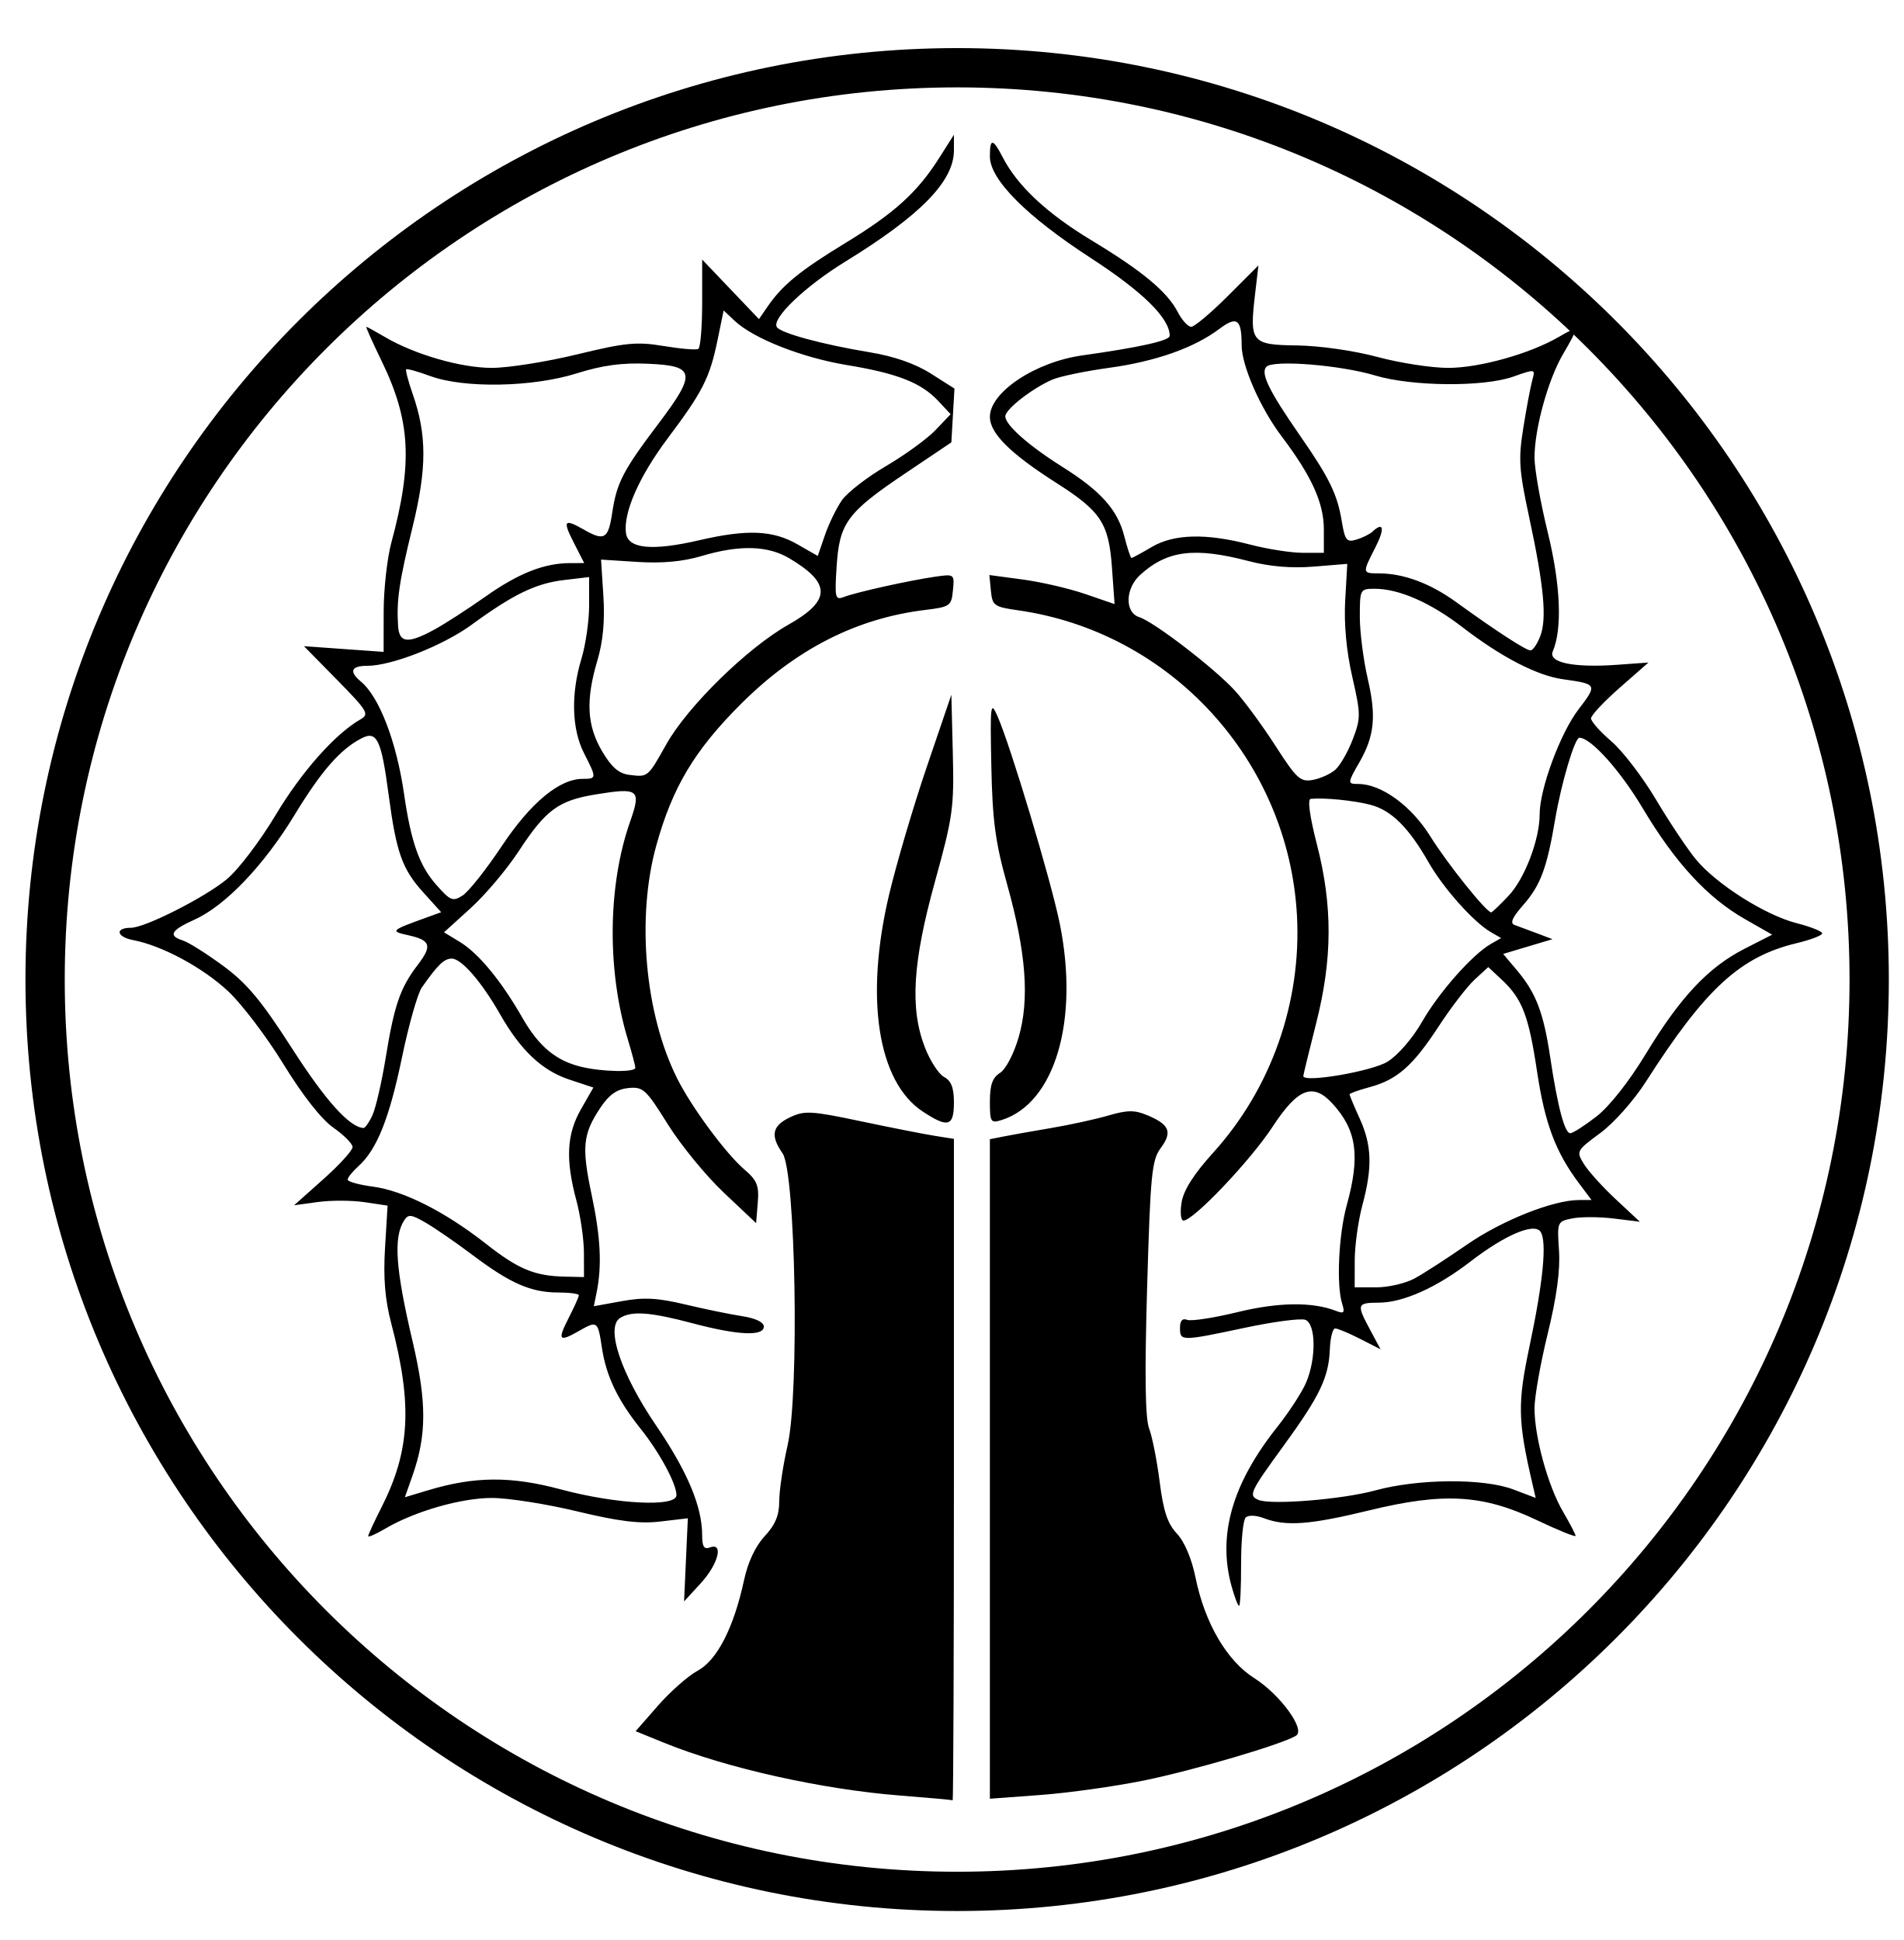
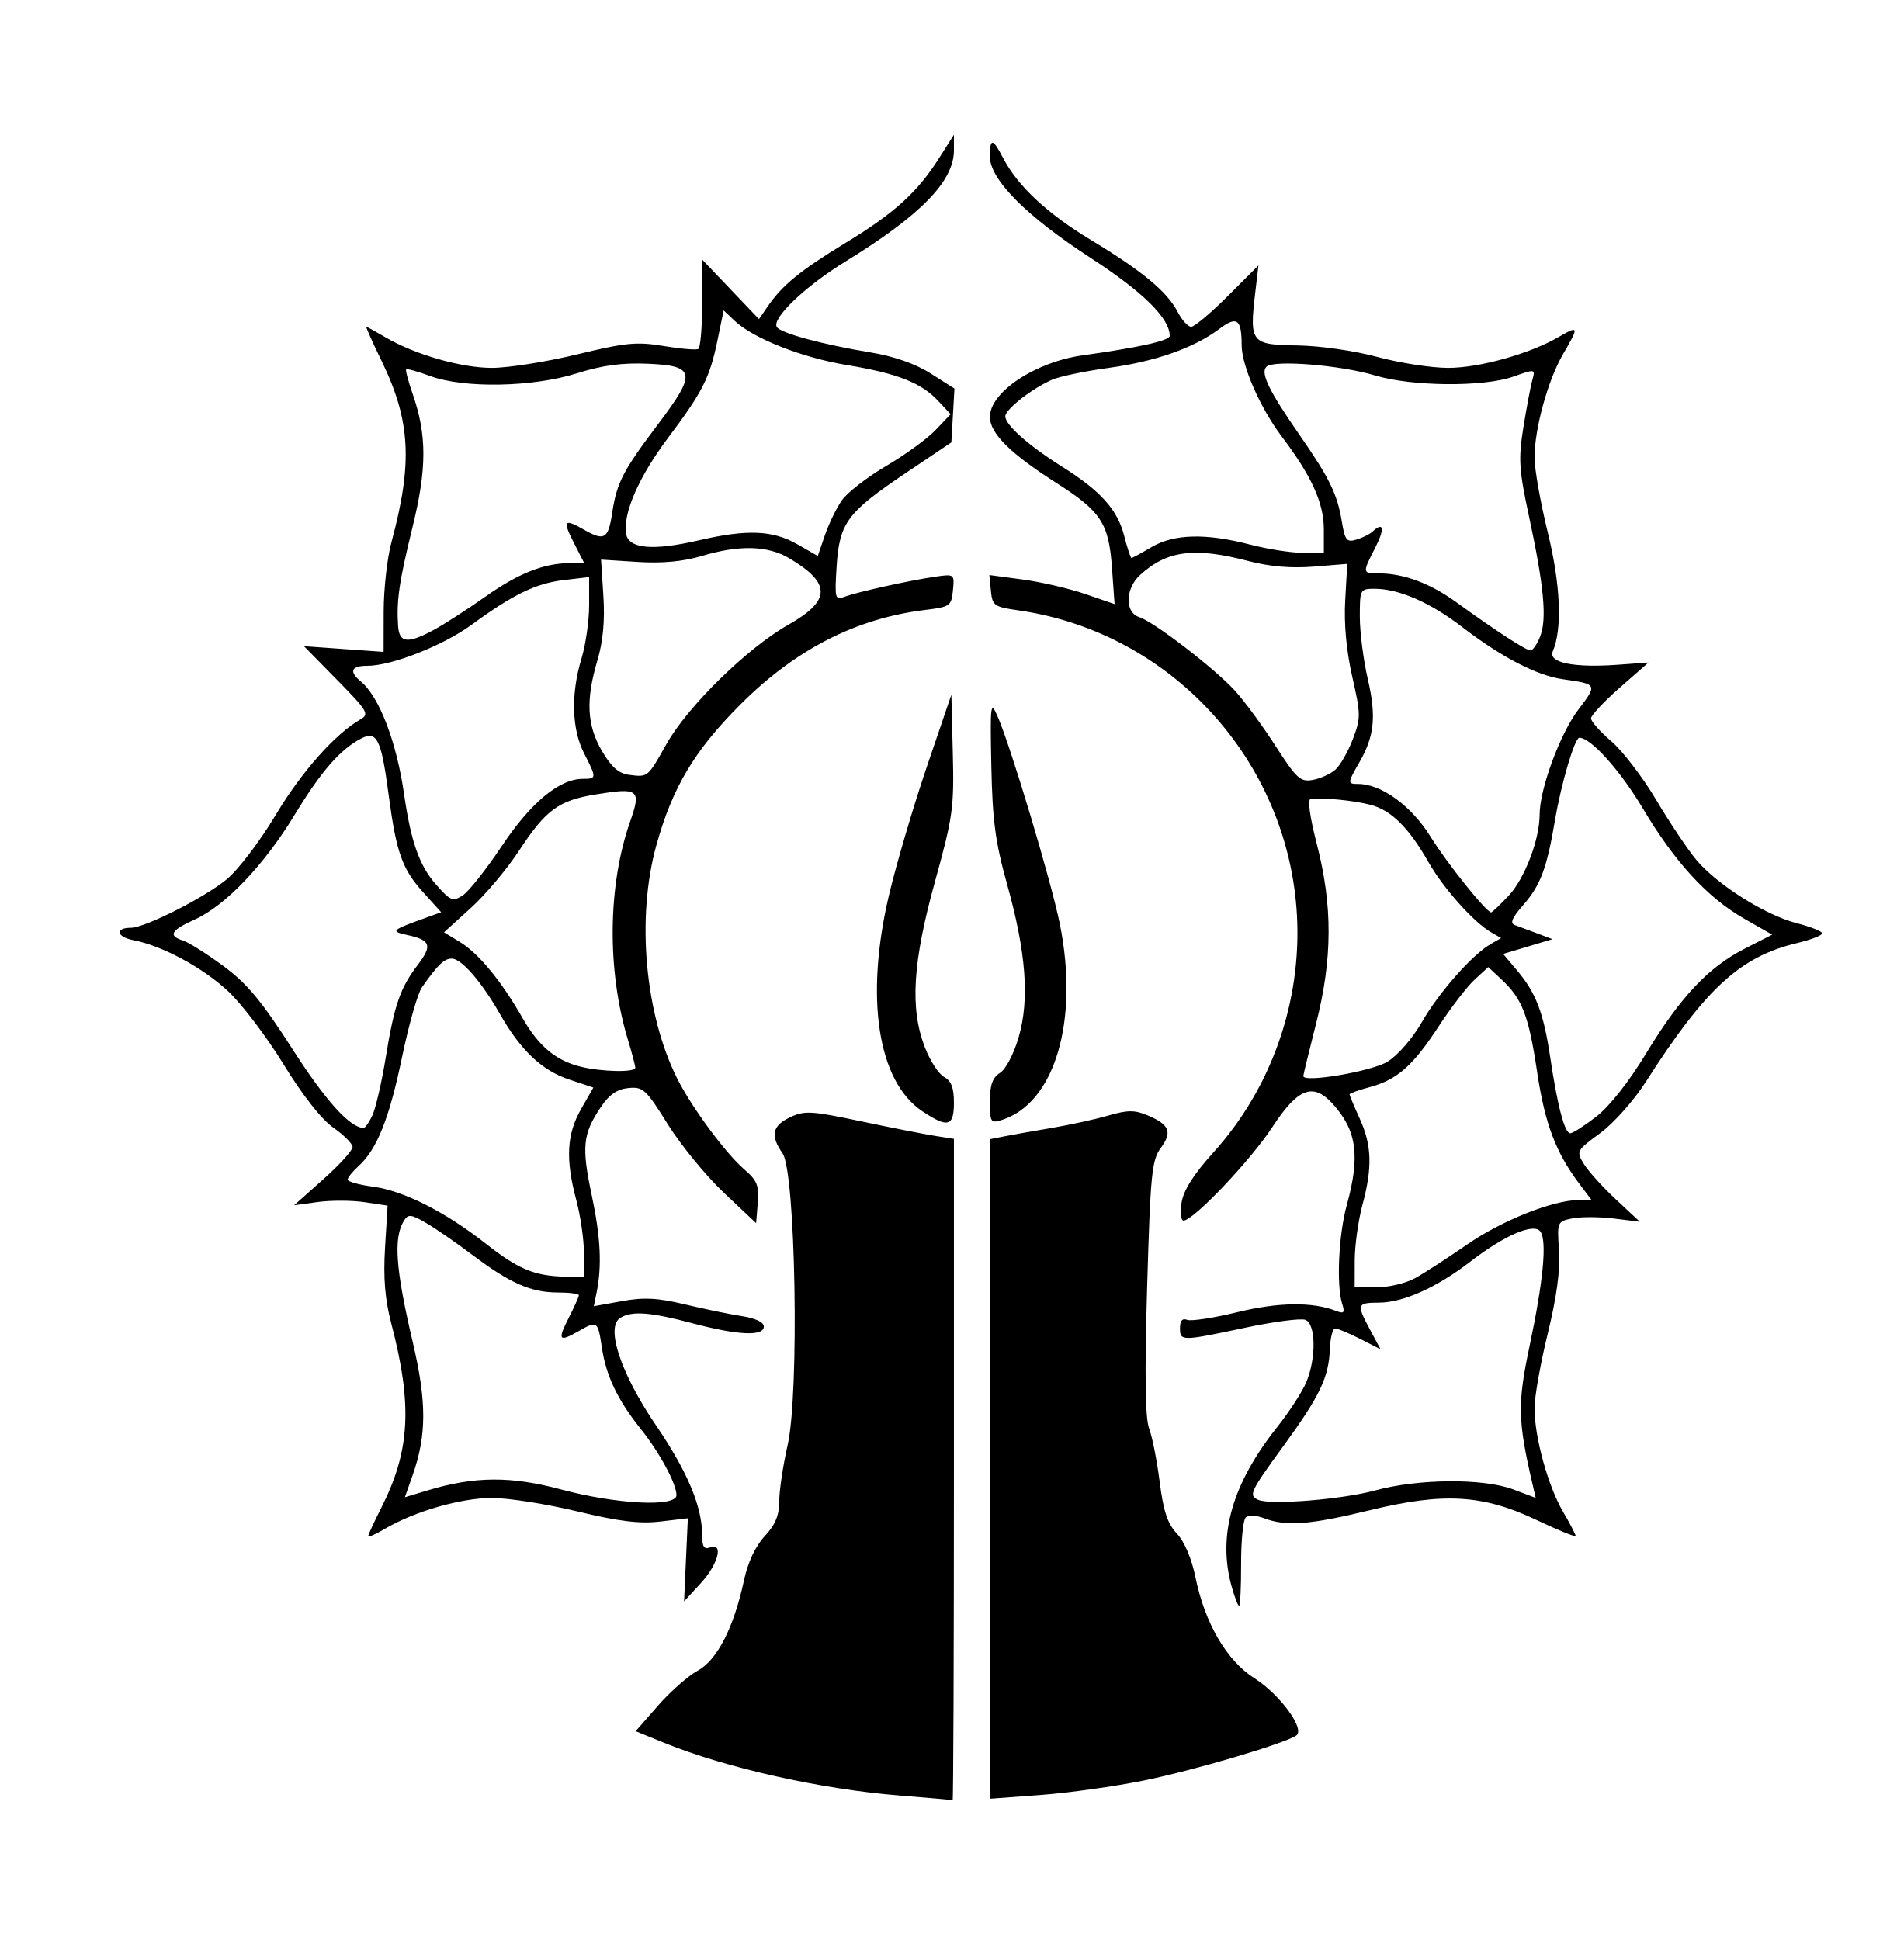
- <svg xmlns="http://www.w3.org/2000/svg" xml:space="preserve" width="872" height="889" viewBox="0 0 872 889">
-   <circle cx="438.499" cy="448.88" r="417.838" style="fill:none;stroke:#000;stroke-width:18;stroke-dasharray:none;stroke-opacity:1" />
-   <path d="M412.308 822.796c-35.761-2.806-79.637-12.609-107.904-24.109l-13.2-5.37 10.264-11.734c5.646-6.454 13.828-13.658 18.183-16.01 8.893-4.802 16.566-19.803 21.217-41.477 1.764-8.223 5.212-15.563 9.45-20.12 4.87-5.235 6.674-9.562 6.674-16.012 0-4.861 1.732-16.455 3.85-25.763 5.425-23.854 3.664-125.142-2.324-133.692-5.707-8.147-4.773-12.63 3.44-16.52 6.632-3.14 9.677-2.97 32.366 1.817 13.775 2.906 29.017 5.91 33.872 6.677l8.827 1.395v151.717c0 83.444-.265 151.566-.588 151.382-.324-.184-11.181-1.166-24.127-2.181M453.5 673.15V522.038l6.473-1.286c3.56-.708 13.358-2.448 21.773-3.867s20.13-3.985 26.034-5.702c8.803-2.56 12.032-2.576 17.96-.084 10.04 4.222 11.44 7.655 6.084 14.908-4.167 5.641-4.779 11.872-6.29 64.02-1.165 40.236-.885 59.843.924 64.6 1.429 3.757 3.605 14.776 4.836 24.487 1.7 13.416 3.596 19.1 7.892 23.67 3.473 3.693 6.761 11.457 8.526 20.131 4.24 20.836 14.302 38.085 26.868 46.054 11.857 7.52 23.526 23.476 19.26 26.337-5.612 3.765-46.705 15.9-69.728 20.592-13.285 2.707-34.607 5.696-47.383 6.643l-23.229 1.722zm110.755 53.887c-6.532-23.52.199-47.062 20.91-73.145 5.475-6.893 11.455-16.127 13.29-20.52 4.628-11.075 4.393-26.713-.429-28.563-2.072-.795-14.518.837-27.658 3.628-29.258 6.213-29.775 6.214-29.775.067 0-3.3 1.11-4.533 3.317-3.687 1.824.7 12.152-.881 22.95-3.515 18.838-4.594 34.354-4.799 45.209-.596 3.66 1.418 4.13.877 2.82-3.249-2.7-8.507-1.62-31.686 2.107-45.194 6.231-22.584 4.593-34.319-6.492-46.488-8.953-9.83-15.917-7.149-27.511 10.592-10.041 15.365-36.24 42.958-40.787 42.958-1.236 0-1.629-3.7-.881-8.305.917-5.651 5.568-12.97 14.553-22.898 26.475-29.256 40.447-68.855 38.306-108.57-3.825-70.947-57.703-129.933-127.766-139.88-10.964-1.556-11.788-2.146-12.45-8.914l-.709-7.247 15.285 2.048c8.407 1.126 21.313 4.122 28.682 6.657l13.397 4.609-1.193-16.674c-1.46-20.391-5.014-25.814-25.47-38.853-21.11-13.457-30.46-22.746-30.46-30.263 0-11.326 20.782-25.146 42.37-28.177 26.383-3.705 40.015-6.762 40.015-8.974 0-8.044-12.281-20.144-36.232-35.696C470.25 99.097 453.5 82.241 453.5 71.746c0-8.591 1.325-8.486 5.957.472 6.727 13.007 20.197 25.593 40.546 37.885 23.373 14.118 34.759 23.59 39.594 32.94 1.909 3.69 4.672 6.711 6.14 6.711 1.47 0 9-6.328 16.734-14.063l14.064-14.064-1.522 12.953c-2.632 22.389-1.782 23.436 19.245 23.719 10.353.139 26.113 2.397 36.746 5.265 10.24 2.762 24.839 5.021 32.44 5.021 14.362 0 37.425-6.462 50.746-14.218 9.172-5.34 9.311-4.755 1.888 7.914-6.876 11.735-13.07 34.208-13.066 47.403.002 5.23 2.729 20.631 6.06 34.225 5.888 24.027 6.74 44.218 2.306 54.583-2.204 5.153 9.54 7.59 29.585 6.14l14.254-1.03-13.158 11.54c-7.236 6.348-13.157 12.676-13.157 14.063s4.19 6.108 9.311 10.492 14.335 16.415 20.474 26.737c6.14 10.321 14.337 22.616 18.216 27.322 9.422 11.43 31.745 25.58 46.2 29.286 6.447 1.652 11.722 3.757 11.722 4.678s-5.295 2.944-11.766 4.497c-25.86 6.203-41.773 20.845-69.076 63.555-5.469 8.554-14.678 18.905-20.887 23.478-10.874 8.008-11.03 8.302-7.476 14.123 1.996 3.27 8.583 10.565 14.636 16.212l11.007 10.267-11.937-1.465c-6.565-.806-15.1-.833-18.966-.06-6.949 1.39-7.02 1.56-6.13 14.737.606 8.997-1.071 21.368-5.158 38.047-3.331 13.593-6.058 28.995-6.06 34.225-.005 13.195 6.19 35.667 13.066 47.402 3.169 5.41 5.762 10.388 5.762 11.065s-8.045-2.59-17.878-7.26c-24.619-11.691-42.54-12.73-76.607-4.436-27.14 6.606-38.187 7.445-48.154 3.655-3.798-1.444-7.285-1.577-8.536-.325-1.164 1.163-2.097 10.736-2.074 21.272s-.391 19.156-.921 19.156-2.067-3.972-3.415-8.827m65.785-44.054c19.744-5.4 49.61-5.616 63.238-.457l10.277 3.891-1.5-6.465c-6.723-28.959-6.888-36.794-1.326-63.052 6.274-29.619 8.04-47.972 5.046-52.453-2.854-4.273-16.284 1.439-32.13 13.663-15.369 11.857-30.71 18.76-41.84 18.825-10.226.06-10.425.67-4.078 12.513l4.75 8.862-9.364-4.777c-5.15-2.627-10.29-4.777-11.425-4.777-1.134 0-2.228 4.254-2.432 9.454-.51 12.999-4.562 21.454-21.308 44.46-15.31 21.03-16.064 22.652-11.459 24.643 5.684 2.457 38.412-.19 53.55-4.33m18.112-97.18c4.137-2.264 14.91-9.233 23.943-15.487 15.95-11.043 39.466-20.406 51.251-20.406h5.795l-5.735-7.65c-10.755-14.345-15.64-27.363-19.225-51.229-3.868-25.752-6.783-33.317-16.248-42.16l-6.109-5.706-6.217 5.707c-3.42 3.138-10.838 12.782-16.484 21.43-11.875 18.185-19.04 24.485-31.745 27.905-5.01 1.35-9.108 2.826-9.108 3.282s2.095 5.447 4.656 11.09c5.574 12.284 5.885 22.336 1.229 39.684-1.911 7.12-3.488 18.508-3.503 25.304l-.028 12.358 10.004-.005c5.502-.002 13.388-1.856 17.524-4.12zm83.2-74.144c5.968-4.621 14.968-16.037 22.731-28.834 15.743-25.95 28.55-39.58 45.153-48.056l12.664-6.465-12.664-7.234c-17.017-9.721-31.843-25.828-46.619-50.644-10.347-17.378-23.796-32.364-29.045-32.364-2.137 0-8.321 20.89-11.15 37.662-3.733 22.134-6.676 30-14.6 39.026-5.08 5.784-6.159 8.335-3.87 9.143 1.745.617 6.35 2.328 10.234 3.802l7.062 2.68-11.301 3.38-11.3 3.382 6.36 7.543c8.668 10.28 12.147 19.379 15.184 39.708 3.372 22.578 6.625 34.921 9.203 34.921 1.144 0 6.525-3.442 11.959-7.65m-95.672-25.153c4.76-2.942 11.493-10.723 15.817-18.281 7.678-13.42 23.027-30.794 31.504-35.66l4.708-2.702-4.708-2.72c-7.865-4.543-21.778-20.144-28.524-31.986-9.114-16-17.102-23.898-26.68-26.38-7.602-1.97-21.076-3.306-27.306-2.707-1.546.149-.486 7.986 2.82 20.835 7.258 28.205 7.157 52.473-.34 82.029-3.237 12.759-5.886 23.632-5.886 24.163 0 3.218 31.398-2.143 38.595-6.59m55.482-76.063c7.36-7.797 14.201-25.74 14.201-37.252 0-11.631 9.421-37.13 17.75-48.042 8.798-11.525 8.724-11.669-7.091-13.892-11.863-1.668-28.192-10.126-45.987-23.818-14.752-11.352-29.113-17.639-40.291-17.639-6.623 0-6.766.272-6.766 12.8 0 7.04 1.643 19.886 3.652 28.547 3.973 17.134 3.056 26.178-3.88 38.23-5.462 9.491-5.481 9.87-.515 9.87 10.603 0 24.374 10.02 33.093 24.078 7.654 12.342 25.62 34.768 27.854 34.768.417 0 4.008-3.442 7.98-7.65m-79.45-57.676c2.22-1.932 5.824-8.197 8.011-13.923 3.75-9.819 3.738-11.452-.205-28.716-2.695-11.8-3.845-24.245-3.236-35.02l.945-16.716-15.367 1.252c-10.26.836-20.174-.007-29.83-2.534-24.808-6.495-37.351-4.896-49.68 6.333-6.877 6.265-7.128 17.228-.442 19.35 6.803 2.16 34.508 23.457 43.893 33.743 4.305 4.72 12.658 16.097 18.561 25.284 9.623 14.976 11.384 16.588 17.025 15.581 3.46-.617 8.106-2.703 10.325-4.634m93.916-61.194c3.112-8.05 1.727-22.939-5.08-54.637-4.68-21.792-4.982-26.532-2.621-41.192 1.467-9.112 3.311-18.861 4.098-21.665 1.415-5.047 1.328-5.061-8.797-1.473-13.536 4.798-46.374 4.52-63.188-.534-15.946-4.793-46.592-7.269-49.835-4.026-2.865 2.865 1.113 11.03 15.41 31.626 13.368 19.26 17.028 26.75 19.068 39.028 1.487 8.946 2.253 9.918 6.751 8.562 2.791-.841 6.081-2.47 7.31-3.619 5.159-4.82 5.781-1.467 1.343 7.233-6.027 11.814-6.02 11.86 1.718 11.876 11.225.023 23.422 4.55 35.147 13.043 18.328 13.279 32.13 22.252 34.222 22.252 1.074 0 3.078-2.913 4.454-6.474M527.578 250.7c10.254-6.05 24.932-6.424 45.132-1.15 7.954 2.076 18.812 3.775 24.127 3.775h9.664v-10.686c0-12.144-5.564-24.43-19.306-42.631-9.842-13.036-18.356-32.445-18.356-41.847 0-11.962-2.135-13.512-10.234-7.427-11.583 8.701-29.192 14.907-50.63 17.843-10.82 1.482-22.472 3.908-25.893 5.392-9.232 4.002-21.52 13.606-21.52 16.818 0 3.962 10.68 13.413 26.18 23.167 17.587 11.067 25.235 19.634 28.319 31.721 1.404 5.502 2.895 10.004 3.315 10.004s4.56-2.24 9.202-4.98M314.26 714.802l.865-19.052-12.62 1.483c-9.481 1.114-18.956-.044-38.101-4.658-14.015-3.377-31.587-6.14-39.048-6.14-14.112 0-35.422 6.133-48.864 14.064-4.295 2.534-7.809 4.078-7.809 3.432s2.733-6.568 6.072-13.159c13.155-25.96 14.271-46.98 4.481-84.369-2.869-10.958-3.674-20.782-2.839-34.615l1.168-19.315-10.51-1.576c-5.78-.867-15.415-.903-21.413-.081l-10.904 1.494 13.442-11.98c7.393-6.59 13.401-13.22 13.352-14.735s-4.021-5.502-8.827-8.861c-5.432-3.797-14.05-14.763-22.78-28.987-7.722-12.584-19.122-27.633-25.333-33.442-11.68-10.926-30.297-20.966-43.577-23.501-7.682-1.466-8.465-5.646-1.059-5.65 6.457-.002 33.693-13.787 43.937-22.236 5.22-4.305 15.289-17.544 22.42-29.478 11.803-19.75 27.325-37.245 38.875-43.814 4.114-2.34 3.22-3.842-10.72-18.031l-15.208-15.48 18.242 1.303 18.243 1.302.028-18.578c.016-10.219 1.601-24.405 3.524-31.525 9.861-36.51 8.823-55.826-4.471-83.203-4.183-8.613-7.336-15.66-7.008-15.66s4.17 2.11 8.54 4.687c13.567 8.005 34.834 14.144 48.998 14.144 7.461 0 25.038-2.785 39.058-6.19 22.195-5.39 27.32-5.886 39.616-3.838 7.768 1.294 14.918 1.898 15.889 1.343.97-.554 1.765-9.998 1.765-20.987v-19.978l13.01 13.644 13.008 13.645 4.057-5.88c6.746-9.78 14.874-16.402 35.704-29.09 22.3-13.582 32.836-23.143 42.776-38.817l6.784-10.697v7.17c0 14.144-15.264 29.775-49.805 51.002-18.363 11.285-33.77 26.012-31.335 29.952 1.718 2.78 20.992 8.011 42.718 11.594 11.014 1.816 20.68 5.188 27.78 9.69l10.886 6.904-.71 12.332-.71 12.332-21.005 14.123c-26.742 17.982-30.285 22.782-31.557 42.761-.925 14.532-.683 15.52 3.421 13.937 5.576-2.152 29.832-7.54 41.63-9.249 8.896-1.287 8.96-1.238 8.238 6.227-.693 7.162-1.308 7.596-12.763 8.994-31.582 3.855-59.334 18.049-84.506 43.22-21.167 21.167-31.245 38.051-38.64 64.735-9.18 33.13-5.217 77.268 9.59 106.783 6.604 13.165 22.21 34.307 30.723 41.62 5.883 5.054 6.827 7.391 6.182 15.3l-.76 9.336-14.85-14.025c-8.168-7.714-19.7-21.805-25.626-31.314-9.971-15.998-11.317-17.235-18.029-16.575-5.21.512-8.786 2.996-12.692 8.812-8.196 12.204-8.81 18.113-4.16 40.064 4.142 19.545 4.79 32.542 2.246 45.021l-1.242 6.091 12.872-2.333c10.083-1.828 16.351-1.502 28.937 1.504 8.837 2.11 20.568 4.526 26.07 5.37 6.164.944 10.004 2.773 10.004 4.763 0 4.583-11.885 4.027-32.795-1.533-19.194-5.105-27.77-5.726-33.038-2.395-6.756 4.273.353 25.56 16.427 49.19 14.446 21.235 21.16 37.225 21.16 50.394 0 5.202.884 6.6 3.53 5.585 6.436-2.47 3.886 7.595-4.144 16.357l-7.675 8.375zm-4.345-29.638c0-5.235-7.767-19.615-16.477-30.507-10.5-13.128-15.75-24.144-17.697-37.128-1.838-12.254-2.087-12.433-10.55-7.595-9.11 5.208-9.885 4.264-4.755-5.79 2.615-5.128 4.755-9.894 4.755-10.593 0-.7-4.27-1.271-9.49-1.271-12.39 0-21.897-4.144-38.943-16.975-7.67-5.773-17.431-12.514-21.694-14.98-6.749-3.907-8.035-4.033-9.967-.977-4.91 7.765-3.899 22.042 3.912 55.294 6.541 27.842 6.526 42.979-.062 61.65l-3.464 9.82 10.653-3.206c21.314-6.415 37.973-6.521 60.817-.39 25.466 6.837 52.962 8.21 52.962 2.648m-42.398-111.126c-.016-6.15-1.591-17.007-3.503-24.127-4.996-18.615-4.392-30.171 2.177-41.66l5.651-9.883-11.153-3.705c-12.4-4.119-22.205-13.394-31.58-29.873-8.44-14.835-17.699-25.51-22.125-25.51-3.52 0-6.254 2.628-13.703 13.178-1.918 2.717-6.012 17.114-9.098 31.994-5.827 28.102-11.495 42.281-19.957 49.935-2.727 2.466-4.958 5.242-4.958 6.17s5.245 2.381 11.655 3.232c13.974 1.853 33.048 11.51 51.739 26.195 14.776 11.609 22.227 14.715 36.056 15.032l8.827.202zm-96.846-63.104c1.51-3.312 4.243-15.229 6.074-26.481 3.892-23.911 6.605-31.764 14.592-42.235 6.807-8.925 6.016-11.364-4.438-13.682-8.248-1.829-7.9-2.16 8.508-8.085l6.716-2.425-8.197-9.074c-9.703-10.74-12.371-18.274-15.9-44.898-3.339-25.18-5.346-29.35-12.384-25.733-9.703 4.987-18.452 14.993-30.646 35.05-14.098 23.186-31.744 41.67-45.86 48.036-10.913 4.921-12.266 7.388-5.268 9.61 2.547.808 10.821 6.026 18.387 11.596 10.916 8.036 17.467 15.906 31.728 38.116 15.204 23.68 26.185 35.877 32.557 36.165.763.034 2.622-2.648 4.131-5.96m120.387-21.635c-.014-.971-1.552-6.798-3.419-12.949-9.626-31.723-9.218-70.648 1.046-99.875 5.168-14.717 3.987-15.651-15.74-12.44-17.077 2.779-22.915 7.08-35.293 26.002-5.436 8.311-15.365 20.079-22.063 26.15l-12.178 11.04 7.267 4.419c8.593 5.225 18.946 17.792 28.694 34.83 7.48 13.073 15.357 19.621 26.947 22.4 9.7 2.327 24.77 2.584 24.74.423m-61.175-101.59c13.239-19.877 26.36-30.778 37.074-30.803 6.45-.014 6.463-.265.588-11.781-5.628-11.033-6.057-27.162-1.151-43.332 1.928-6.355 3.505-17.36 3.505-24.455v-12.9l-11.608 1.375c-12.781 1.513-23.168 6.545-42.122 20.403-13.139 9.607-36.704 18.893-47.943 18.893-7.397 0-8.441 2.607-2.89 7.214 8.428 6.995 16.323 27.585 19.796 51.633 3.153 21.825 6.972 32.656 14.564 41.302 6.634 7.556 7.715 8.005 12.258 5.087 2.74-1.76 10.809-11.946 17.93-22.637m75.416-46.704c9.727-17.315 37.108-44.133 55.877-54.727 19.567-11.044 19.704-18.97.524-30.386-9.944-5.919-22.826-6.279-40.177-1.122-8.663 2.575-18.166 3.456-29.473 2.732l-16.688-1.068 1.068 16.687c.724 11.308-.157 20.81-2.731 29.473-5.42 18.236-4.84 29.75 2.093 41.58 4.282 7.308 7.659 10.281 12.358 10.883 8.743 1.12 8.527 1.297 17.15-14.052m-106.51-52.384c4.803-2.595 15.43-9.452 23.616-15.237 15.066-10.647 26.848-15.315 38.715-15.339l6.52-.014-4.803-9.415c-5.177-10.148-4.415-11.1 4.708-5.885 9.315 5.325 11.126 4.256 12.907-7.62 2.09-13.94 4.909-19.384 21.217-40.983 17.49-23.165 16.919-26.496-4.7-27.44-11.98-.523-20.921.68-32.757 4.407-20.182 6.356-51.553 6.94-67.061 1.246-5.704-2.094-10.689-3.49-11.077-3.101-.388.388.943 5.43 2.957 11.206 6.581 18.867 6.571 34.19-.04 61.108-6.143 25.01-7.395 33.588-6.615 45.312.52 7.822 4.413 8.238 16.413 1.754zm186.933-59.406c2.486-3.55 11.603-10.608 20.26-15.682 8.658-5.075 18.845-12.49 22.64-16.479l6.898-7.252-5.722-6.106c-7.8-8.325-18.635-12.577-41.817-16.411-20.577-3.404-42.75-12.137-51.368-20.233l-5.092-4.783-2.833 13.746c-3.529 17.12-6.79 23.543-22.733 44.777-13.155 17.52-20.498 34.214-19.17 43.583 1.009 7.116 12.085 8.168 33.557 3.188 21.885-5.075 33.69-4.598 44.888 1.815l9.416 5.392 3.278-9.55c1.803-5.252 5.312-12.455 7.798-16.005m36.938 280.088c-20.616-13.66-26.541-52.18-15.302-99.478 3.38-14.224 11.172-40.621 17.316-58.661l11.172-32.8.67 26.828c.622 24.862.025 29.161-8.15 58.692-10.268 37.096-11.563 58.166-4.673 76.026 2.379 6.164 6.35 12.292 8.827 13.618 3.272 1.75 4.503 4.96 4.503 11.742 0 10.964-2.742 11.733-14.363 4.033m30.84-4.568c0-7.582 1.184-10.924 4.635-13.079 2.63-1.643 6.324-8.706 8.542-16.338 5.057-17.393 3.43-38.876-5.315-70.17-5.376-19.24-6.692-29.127-7.203-54.139-.575-28.16-.357-29.998 2.73-23.055 5.965 13.409 24.605 75.479 28.624 95.313 9.002 44.428-2.275 82.42-26.717 90.008-4.93 1.531-5.296.94-5.296-8.54" style="fill:#000;stroke-width:2.354" />
+ <svg xmlns="http://www.w3.org/2000/svg" xml:space="preserve" width="872" height="889" viewBox="0 0 872 889" version="1.1" id="svg1">
+   <defs id="defs1" />
+   <path d="M412.308 822.796c-35.761-2.806-79.637-12.609-107.904-24.109l-13.2-5.37 10.264-11.734c5.646-6.454 13.828-13.658 18.183-16.01 8.893-4.802 16.566-19.803 21.217-41.477 1.764-8.223 5.212-15.563 9.45-20.12 4.87-5.235 6.674-9.562 6.674-16.012 0-4.861 1.732-16.455 3.85-25.763 5.425-23.854 3.664-125.142-2.324-133.692-5.707-8.147-4.773-12.63 3.44-16.52 6.632-3.14 9.677-2.97 32.366 1.817 13.775 2.906 29.017 5.91 33.872 6.677l8.827 1.395v151.717c0 83.444-.265 151.566-.588 151.382-.324-.184-11.181-1.166-24.127-2.181M453.5 673.15V522.038l6.473-1.286c3.56-.708 13.358-2.448 21.773-3.867s20.13-3.985 26.034-5.702c8.803-2.56 12.032-2.576 17.96-.084 10.04 4.222 11.44 7.655 6.084 14.908-4.167 5.641-4.779 11.872-6.29 64.02-1.165 40.236-.885 59.843.924 64.6 1.429 3.757 3.605 14.776 4.836 24.487 1.7 13.416 3.596 19.1 7.892 23.67 3.473 3.693 6.761 11.457 8.526 20.131 4.24 20.836 14.302 38.085 26.868 46.054 11.857 7.52 23.526 23.476 19.26 26.337-5.612 3.765-46.705 15.9-69.728 20.592-13.285 2.707-34.607 5.696-47.383 6.643l-23.229 1.722zm110.755 53.887c-6.532-23.52.199-47.062 20.91-73.145 5.475-6.893 11.455-16.127 13.29-20.52 4.628-11.075 4.393-26.713-.429-28.563-2.072-.795-14.518.837-27.658 3.628-29.258 6.213-29.775 6.214-29.775.067 0-3.3 1.11-4.533 3.317-3.687 1.824.7 12.152-.881 22.95-3.515 18.838-4.594 34.354-4.799 45.209-.596 3.66 1.418 4.13.877 2.82-3.249-2.7-8.507-1.62-31.686 2.107-45.194 6.231-22.584 4.593-34.319-6.492-46.488-8.953-9.83-15.917-7.149-27.511 10.592-10.041 15.365-36.24 42.958-40.787 42.958-1.236 0-1.629-3.7-.881-8.305.917-5.651 5.568-12.97 14.553-22.898 26.475-29.256 40.447-68.855 38.306-108.57-3.825-70.947-57.703-129.933-127.766-139.88-10.964-1.556-11.788-2.146-12.45-8.914l-.709-7.247 15.285 2.048c8.407 1.126 21.313 4.122 28.682 6.657l13.397 4.609-1.193-16.674c-1.46-20.391-5.014-25.814-25.47-38.853-21.11-13.457-30.46-22.746-30.46-30.263 0-11.326 20.782-25.146 42.37-28.177 26.383-3.705 40.015-6.762 40.015-8.974 0-8.044-12.281-20.144-36.232-35.696C470.25 99.097 453.5 82.241 453.5 71.746c0-8.591 1.325-8.486 5.957.472 6.727 13.007 20.197 25.593 40.546 37.885 23.373 14.118 34.759 23.59 39.594 32.94 1.909 3.69 4.672 6.711 6.14 6.711 1.47 0 9-6.328 16.734-14.063l14.064-14.064-1.522 12.953c-2.632 22.389-1.782 23.436 19.245 23.719 10.353.139 26.113 2.397 36.746 5.265 10.24 2.762 24.839 5.021 32.44 5.021 14.362 0 37.425-6.462 50.746-14.218 9.172-5.34 9.311-4.755 1.888 7.914-6.876 11.735-13.07 34.208-13.066 47.403.002 5.23 2.729 20.631 6.06 34.225 5.888 24.027 6.74 44.218 2.306 54.583-2.204 5.153 9.54 7.59 29.585 6.14l14.254-1.03-13.158 11.54c-7.236 6.348-13.157 12.676-13.157 14.063s4.19 6.108 9.311 10.492 14.335 16.415 20.474 26.737c6.14 10.321 14.337 22.616 18.216 27.322 9.422 11.43 31.745 25.58 46.2 29.286 6.447 1.652 11.722 3.757 11.722 4.678s-5.295 2.944-11.766 4.497c-25.86 6.203-41.773 20.845-69.076 63.555-5.469 8.554-14.678 18.905-20.887 23.478-10.874 8.008-11.03 8.302-7.476 14.123 1.996 3.27 8.583 10.565 14.636 16.212l11.007 10.267-11.937-1.465c-6.565-.806-15.1-.833-18.966-.06-6.949 1.39-7.02 1.56-6.13 14.737.606 8.997-1.071 21.368-5.158 38.047-3.331 13.593-6.058 28.995-6.06 34.225-.005 13.195 6.19 35.667 13.066 47.402 3.169 5.41 5.762 10.388 5.762 11.065s-8.045-2.59-17.878-7.26c-24.619-11.691-42.54-12.73-76.607-4.436-27.14 6.606-38.187 7.445-48.154 3.655-3.798-1.444-7.285-1.577-8.536-.325-1.164 1.163-2.097 10.736-2.074 21.272s-.391 19.156-.921 19.156-2.067-3.972-3.415-8.827m65.785-44.054c19.744-5.4 49.61-5.616 63.238-.457l10.277 3.891-1.5-6.465c-6.723-28.959-6.888-36.794-1.326-63.052 6.274-29.619 8.04-47.972 5.046-52.453-2.854-4.273-16.284 1.439-32.13 13.663-15.369 11.857-30.71 18.76-41.84 18.825-10.226.06-10.425.67-4.078 12.513l4.75 8.862-9.364-4.777c-5.15-2.627-10.29-4.777-11.425-4.777-1.134 0-2.228 4.254-2.432 9.454-.51 12.999-4.562 21.454-21.308 44.46-15.31 21.03-16.064 22.652-11.459 24.643 5.684 2.457 38.412-.19 53.55-4.33m18.112-97.18c4.137-2.264 14.91-9.233 23.943-15.487 15.95-11.043 39.466-20.406 51.251-20.406h5.795l-5.735-7.65c-10.755-14.345-15.64-27.363-19.225-51.229-3.868-25.752-6.783-33.317-16.248-42.16l-6.109-5.706-6.217 5.707c-3.42 3.138-10.838 12.782-16.484 21.43-11.875 18.185-19.04 24.485-31.745 27.905-5.01 1.35-9.108 2.826-9.108 3.282s2.095 5.447 4.656 11.09c5.574 12.284 5.885 22.336 1.229 39.684-1.911 7.12-3.488 18.508-3.503 25.304l-.028 12.358 10.004-.005c5.502-.002 13.388-1.856 17.524-4.12zm83.2-74.144c5.968-4.621 14.968-16.037 22.731-28.834 15.743-25.95 28.55-39.58 45.153-48.056l12.664-6.465-12.664-7.234c-17.017-9.721-31.843-25.828-46.619-50.644-10.347-17.378-23.796-32.364-29.045-32.364-2.137 0-8.321 20.89-11.15 37.662-3.733 22.134-6.676 30-14.6 39.026-5.08 5.784-6.159 8.335-3.87 9.143 1.745.617 6.35 2.328 10.234 3.802l7.062 2.68-11.301 3.38-11.3 3.382 6.36 7.543c8.668 10.28 12.147 19.379 15.184 39.708 3.372 22.578 6.625 34.921 9.203 34.921 1.144 0 6.525-3.442 11.959-7.65m-95.672-25.153c4.76-2.942 11.493-10.723 15.817-18.281 7.678-13.42 23.027-30.794 31.504-35.66l4.708-2.702-4.708-2.72c-7.865-4.543-21.778-20.144-28.524-31.986-9.114-16-17.102-23.898-26.68-26.38-7.602-1.97-21.076-3.306-27.306-2.707-1.546.149-.486 7.986 2.82 20.835 7.258 28.205 7.157 52.473-.34 82.029-3.237 12.759-5.886 23.632-5.886 24.163 0 3.218 31.398-2.143 38.595-6.59m55.482-76.063c7.36-7.797 14.201-25.74 14.201-37.252 0-11.631 9.421-37.13 17.75-48.042 8.798-11.525 8.724-11.669-7.091-13.892-11.863-1.668-28.192-10.126-45.987-23.818-14.752-11.352-29.113-17.639-40.291-17.639-6.623 0-6.766.272-6.766 12.8 0 7.04 1.643 19.886 3.652 28.547 3.973 17.134 3.056 26.178-3.88 38.23-5.462 9.491-5.481 9.87-.515 9.87 10.603 0 24.374 10.02 33.093 24.078 7.654 12.342 25.62 34.768 27.854 34.768.417 0 4.008-3.442 7.98-7.65m-79.45-57.676c2.22-1.932 5.824-8.197 8.011-13.923 3.75-9.819 3.738-11.452-.205-28.716-2.695-11.8-3.845-24.245-3.236-35.02l.945-16.716-15.367 1.252c-10.26.836-20.174-.007-29.83-2.534-24.808-6.495-37.351-4.896-49.68 6.333-6.877 6.265-7.128 17.228-.442 19.35 6.803 2.16 34.508 23.457 43.893 33.743 4.305 4.72 12.658 16.097 18.561 25.284 9.623 14.976 11.384 16.588 17.025 15.581 3.46-.617 8.106-2.703 10.325-4.634m93.916-61.194c3.112-8.05 1.727-22.939-5.08-54.637-4.68-21.792-4.982-26.532-2.621-41.192 1.467-9.112 3.311-18.861 4.098-21.665 1.415-5.047 1.328-5.061-8.797-1.473-13.536 4.798-46.374 4.52-63.188-.534-15.946-4.793-46.592-7.269-49.835-4.026-2.865 2.865 1.113 11.03 15.41 31.626 13.368 19.26 17.028 26.75 19.068 39.028 1.487 8.946 2.253 9.918 6.751 8.562 2.791-.841 6.081-2.47 7.31-3.619 5.159-4.82 5.781-1.467 1.343 7.233-6.027 11.814-6.02 11.86 1.718 11.876 11.225.023 23.422 4.55 35.147 13.043 18.328 13.279 32.13 22.252 34.222 22.252 1.074 0 3.078-2.913 4.454-6.474M527.578 250.7c10.254-6.05 24.932-6.424 45.132-1.15 7.954 2.076 18.812 3.775 24.127 3.775h9.664v-10.686c0-12.144-5.564-24.43-19.306-42.631-9.842-13.036-18.356-32.445-18.356-41.847 0-11.962-2.135-13.512-10.234-7.427-11.583 8.701-29.192 14.907-50.63 17.843-10.82 1.482-22.472 3.908-25.893 5.392-9.232 4.002-21.52 13.606-21.52 16.818 0 3.962 10.68 13.413 26.18 23.167 17.587 11.067 25.235 19.634 28.319 31.721 1.404 5.502 2.895 10.004 3.315 10.004s4.56-2.24 9.202-4.98M314.26 714.802l.865-19.052-12.62 1.483c-9.481 1.114-18.956-.044-38.101-4.658-14.015-3.377-31.587-6.14-39.048-6.14-14.112 0-35.422 6.133-48.864 14.064-4.295 2.534-7.809 4.078-7.809 3.432s2.733-6.568 6.072-13.159c13.155-25.96 14.271-46.98 4.481-84.369-2.869-10.958-3.674-20.782-2.839-34.615l1.168-19.315-10.51-1.576c-5.78-.867-15.415-.903-21.413-.081l-10.904 1.494 13.442-11.98c7.393-6.59 13.401-13.22 13.352-14.735s-4.021-5.502-8.827-8.861c-5.432-3.797-14.05-14.763-22.78-28.987-7.722-12.584-19.122-27.633-25.333-33.442-11.68-10.926-30.297-20.966-43.577-23.501-7.682-1.466-8.465-5.646-1.059-5.65 6.457-.002 33.693-13.787 43.937-22.236 5.22-4.305 15.289-17.544 22.42-29.478 11.803-19.75 27.325-37.245 38.875-43.814 4.114-2.34 3.22-3.842-10.72-18.031l-15.208-15.48 18.242 1.303 18.243 1.302.028-18.578c.016-10.219 1.601-24.405 3.524-31.525 9.861-36.51 8.823-55.826-4.471-83.203-4.183-8.613-7.336-15.66-7.008-15.66s4.17 2.11 8.54 4.687c13.567 8.005 34.834 14.144 48.998 14.144 7.461 0 25.038-2.785 39.058-6.19 22.195-5.39 27.32-5.886 39.616-3.838 7.768 1.294 14.918 1.898 15.889 1.343.97-.554 1.765-9.998 1.765-20.987v-19.978l13.01 13.644 13.008 13.645 4.057-5.88c6.746-9.78 14.874-16.402 35.704-29.09 22.3-13.582 32.836-23.143 42.776-38.817l6.784-10.697v7.17c0 14.144-15.264 29.775-49.805 51.002-18.363 11.285-33.77 26.012-31.335 29.952 1.718 2.78 20.992 8.011 42.718 11.594 11.014 1.816 20.68 5.188 27.78 9.69l10.886 6.904-.71 12.332-.71 12.332-21.005 14.123c-26.742 17.982-30.285 22.782-31.557 42.761-.925 14.532-.683 15.52 3.421 13.937 5.576-2.152 29.832-7.54 41.63-9.249 8.896-1.287 8.96-1.238 8.238 6.227-.693 7.162-1.308 7.596-12.763 8.994-31.582 3.855-59.334 18.049-84.506 43.22-21.167 21.167-31.245 38.051-38.64 64.735-9.18 33.13-5.217 77.268 9.59 106.783 6.604 13.165 22.21 34.307 30.723 41.62 5.883 5.054 6.827 7.391 6.182 15.3l-.76 9.336-14.85-14.025c-8.168-7.714-19.7-21.805-25.626-31.314-9.971-15.998-11.317-17.235-18.029-16.575-5.21.512-8.786 2.996-12.692 8.812-8.196 12.204-8.81 18.113-4.16 40.064 4.142 19.545 4.79 32.542 2.246 45.021l-1.242 6.091 12.872-2.333c10.083-1.828 16.351-1.502 28.937 1.504 8.837 2.11 20.568 4.526 26.07 5.37 6.164.944 10.004 2.773 10.004 4.763 0 4.583-11.885 4.027-32.795-1.533-19.194-5.105-27.77-5.726-33.038-2.395-6.756 4.273.353 25.56 16.427 49.19 14.446 21.235 21.16 37.225 21.16 50.394 0 5.202.884 6.6 3.53 5.585 6.436-2.47 3.886 7.595-4.144 16.357l-7.675 8.375zm-4.345-29.638c0-5.235-7.767-19.615-16.477-30.507-10.5-13.128-15.75-24.144-17.697-37.128-1.838-12.254-2.087-12.433-10.55-7.595-9.11 5.208-9.885 4.264-4.755-5.79 2.615-5.128 4.755-9.894 4.755-10.593 0-.7-4.27-1.271-9.49-1.271-12.39 0-21.897-4.144-38.943-16.975-7.67-5.773-17.431-12.514-21.694-14.98-6.749-3.907-8.035-4.033-9.967-.977-4.91 7.765-3.899 22.042 3.912 55.294 6.541 27.842 6.526 42.979-.062 61.65l-3.464 9.82 10.653-3.206c21.314-6.415 37.973-6.521 60.817-.39 25.466 6.837 52.962 8.21 52.962 2.648m-42.398-111.126c-.016-6.15-1.591-17.007-3.503-24.127-4.996-18.615-4.392-30.171 2.177-41.66l5.651-9.883-11.153-3.705c-12.4-4.119-22.205-13.394-31.58-29.873-8.44-14.835-17.699-25.51-22.125-25.51-3.52 0-6.254 2.628-13.703 13.178-1.918 2.717-6.012 17.114-9.098 31.994-5.827 28.102-11.495 42.281-19.957 49.935-2.727 2.466-4.958 5.242-4.958 6.17s5.245 2.381 11.655 3.232c13.974 1.853 33.048 11.51 51.739 26.195 14.776 11.609 22.227 14.715 36.056 15.032l8.827.202zm-96.846-63.104c1.51-3.312 4.243-15.229 6.074-26.481 3.892-23.911 6.605-31.764 14.592-42.235 6.807-8.925 6.016-11.364-4.438-13.682-8.248-1.829-7.9-2.16 8.508-8.085l6.716-2.425-8.197-9.074c-9.703-10.74-12.371-18.274-15.9-44.898-3.339-25.18-5.346-29.35-12.384-25.733-9.703 4.987-18.452 14.993-30.646 35.05-14.098 23.186-31.744 41.67-45.86 48.036-10.913 4.921-12.266 7.388-5.268 9.61 2.547.808 10.821 6.026 18.387 11.596 10.916 8.036 17.467 15.906 31.728 38.116 15.204 23.68 26.185 35.877 32.557 36.165.763.034 2.622-2.648 4.131-5.96m120.387-21.635c-.014-.971-1.552-6.798-3.419-12.949-9.626-31.723-9.218-70.648 1.046-99.875 5.168-14.717 3.987-15.651-15.74-12.44-17.077 2.779-22.915 7.08-35.293 26.002-5.436 8.311-15.365 20.079-22.063 26.15l-12.178 11.04 7.267 4.419c8.593 5.225 18.946 17.792 28.694 34.83 7.48 13.073 15.357 19.621 26.947 22.4 9.7 2.327 24.77 2.584 24.74.423m-61.175-101.59c13.239-19.877 26.36-30.778 37.074-30.803 6.45-.014 6.463-.265.588-11.781-5.628-11.033-6.057-27.162-1.151-43.332 1.928-6.355 3.505-17.36 3.505-24.455v-12.9l-11.608 1.375c-12.781 1.513-23.168 6.545-42.122 20.403-13.139 9.607-36.704 18.893-47.943 18.893-7.397 0-8.441 2.607-2.89 7.214 8.428 6.995 16.323 27.585 19.796 51.633 3.153 21.825 6.972 32.656 14.564 41.302 6.634 7.556 7.715 8.005 12.258 5.087 2.74-1.76 10.809-11.946 17.93-22.637m75.416-46.704c9.727-17.315 37.108-44.133 55.877-54.727 19.567-11.044 19.704-18.97.524-30.386-9.944-5.919-22.826-6.279-40.177-1.122-8.663 2.575-18.166 3.456-29.473 2.732l-16.688-1.068 1.068 16.687c.724 11.308-.157 20.81-2.731 29.473-5.42 18.236-4.84 29.75 2.093 41.58 4.282 7.308 7.659 10.281 12.358 10.883 8.743 1.12 8.527 1.297 17.15-14.052m-106.51-52.384c4.803-2.595 15.43-9.452 23.616-15.237 15.066-10.647 26.848-15.315 38.715-15.339l6.52-.014-4.803-9.415c-5.177-10.148-4.415-11.1 4.708-5.885 9.315 5.325 11.126 4.256 12.907-7.62 2.09-13.94 4.909-19.384 21.217-40.983 17.49-23.165 16.919-26.496-4.7-27.44-11.98-.523-20.921.68-32.757 4.407-20.182 6.356-51.553 6.94-67.061 1.246-5.704-2.094-10.689-3.49-11.077-3.101-.388.388.943 5.43 2.957 11.206 6.581 18.867 6.571 34.19-.04 61.108-6.143 25.01-7.395 33.588-6.615 45.312.52 7.822 4.413 8.238 16.413 1.754zm186.933-59.406c2.486-3.55 11.603-10.608 20.26-15.682 8.658-5.075 18.845-12.49 22.64-16.479l6.898-7.252-5.722-6.106c-7.8-8.325-18.635-12.577-41.817-16.411-20.577-3.404-42.75-12.137-51.368-20.233l-5.092-4.783-2.833 13.746c-3.529 17.12-6.79 23.543-22.733 44.777-13.155 17.52-20.498 34.214-19.17 43.583 1.009 7.116 12.085 8.168 33.557 3.188 21.885-5.075 33.69-4.598 44.888 1.815l9.416 5.392 3.278-9.55c1.803-5.252 5.312-12.455 7.798-16.005m36.938 280.088c-20.616-13.66-26.541-52.18-15.302-99.478 3.38-14.224 11.172-40.621 17.316-58.661l11.172-32.8.67 26.828c.622 24.862.025 29.161-8.15 58.692-10.268 37.096-11.563 58.166-4.673 76.026 2.379 6.164 6.35 12.292 8.827 13.618 3.272 1.75 4.503 4.96 4.503 11.742 0 10.964-2.742 11.733-14.363 4.033m30.84-4.568c0-7.582 1.184-10.924 4.635-13.079 2.63-1.643 6.324-8.706 8.542-16.338 5.057-17.393 3.43-38.876-5.315-70.17-5.376-19.24-6.692-29.127-7.203-54.139-.575-28.16-.357-29.998 2.73-23.055 5.965 13.409 24.605 75.479 28.624 95.313 9.002 44.428-2.275 82.42-26.717 90.008-4.93 1.531-5.296.94-5.296-8.54" style="fill:#000;stroke-width:2.354" id="path1" />
</svg>
